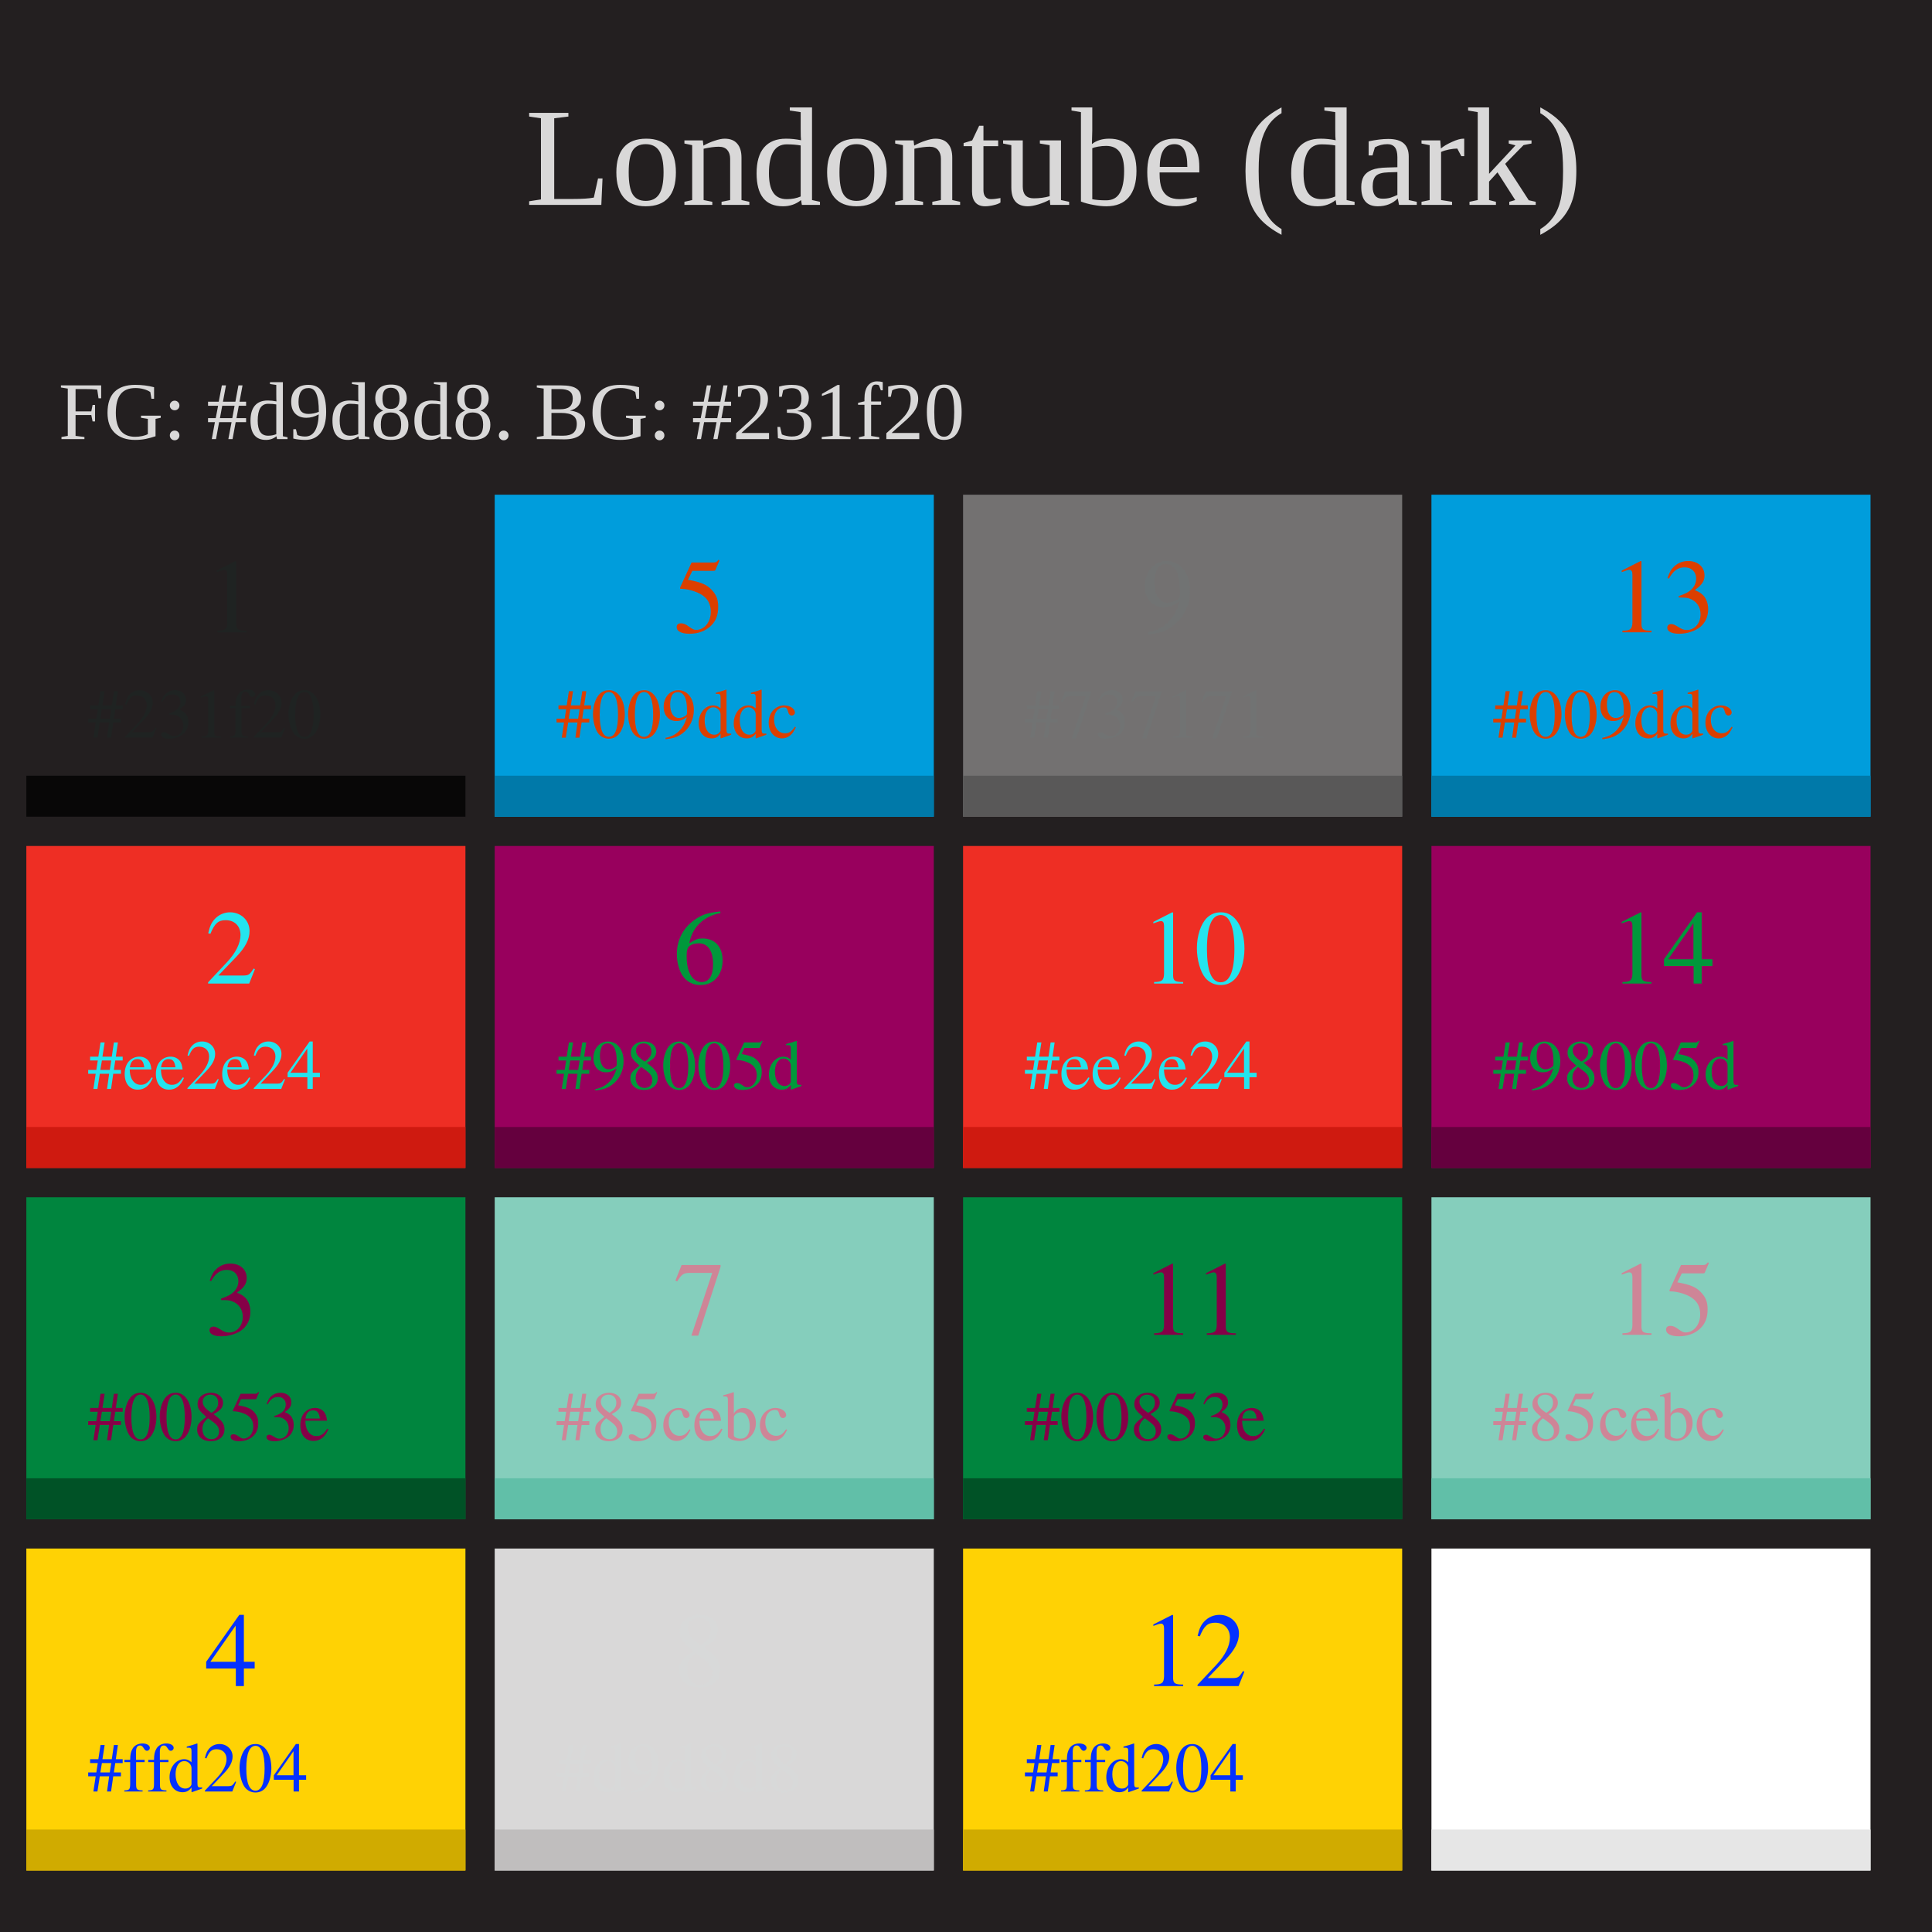
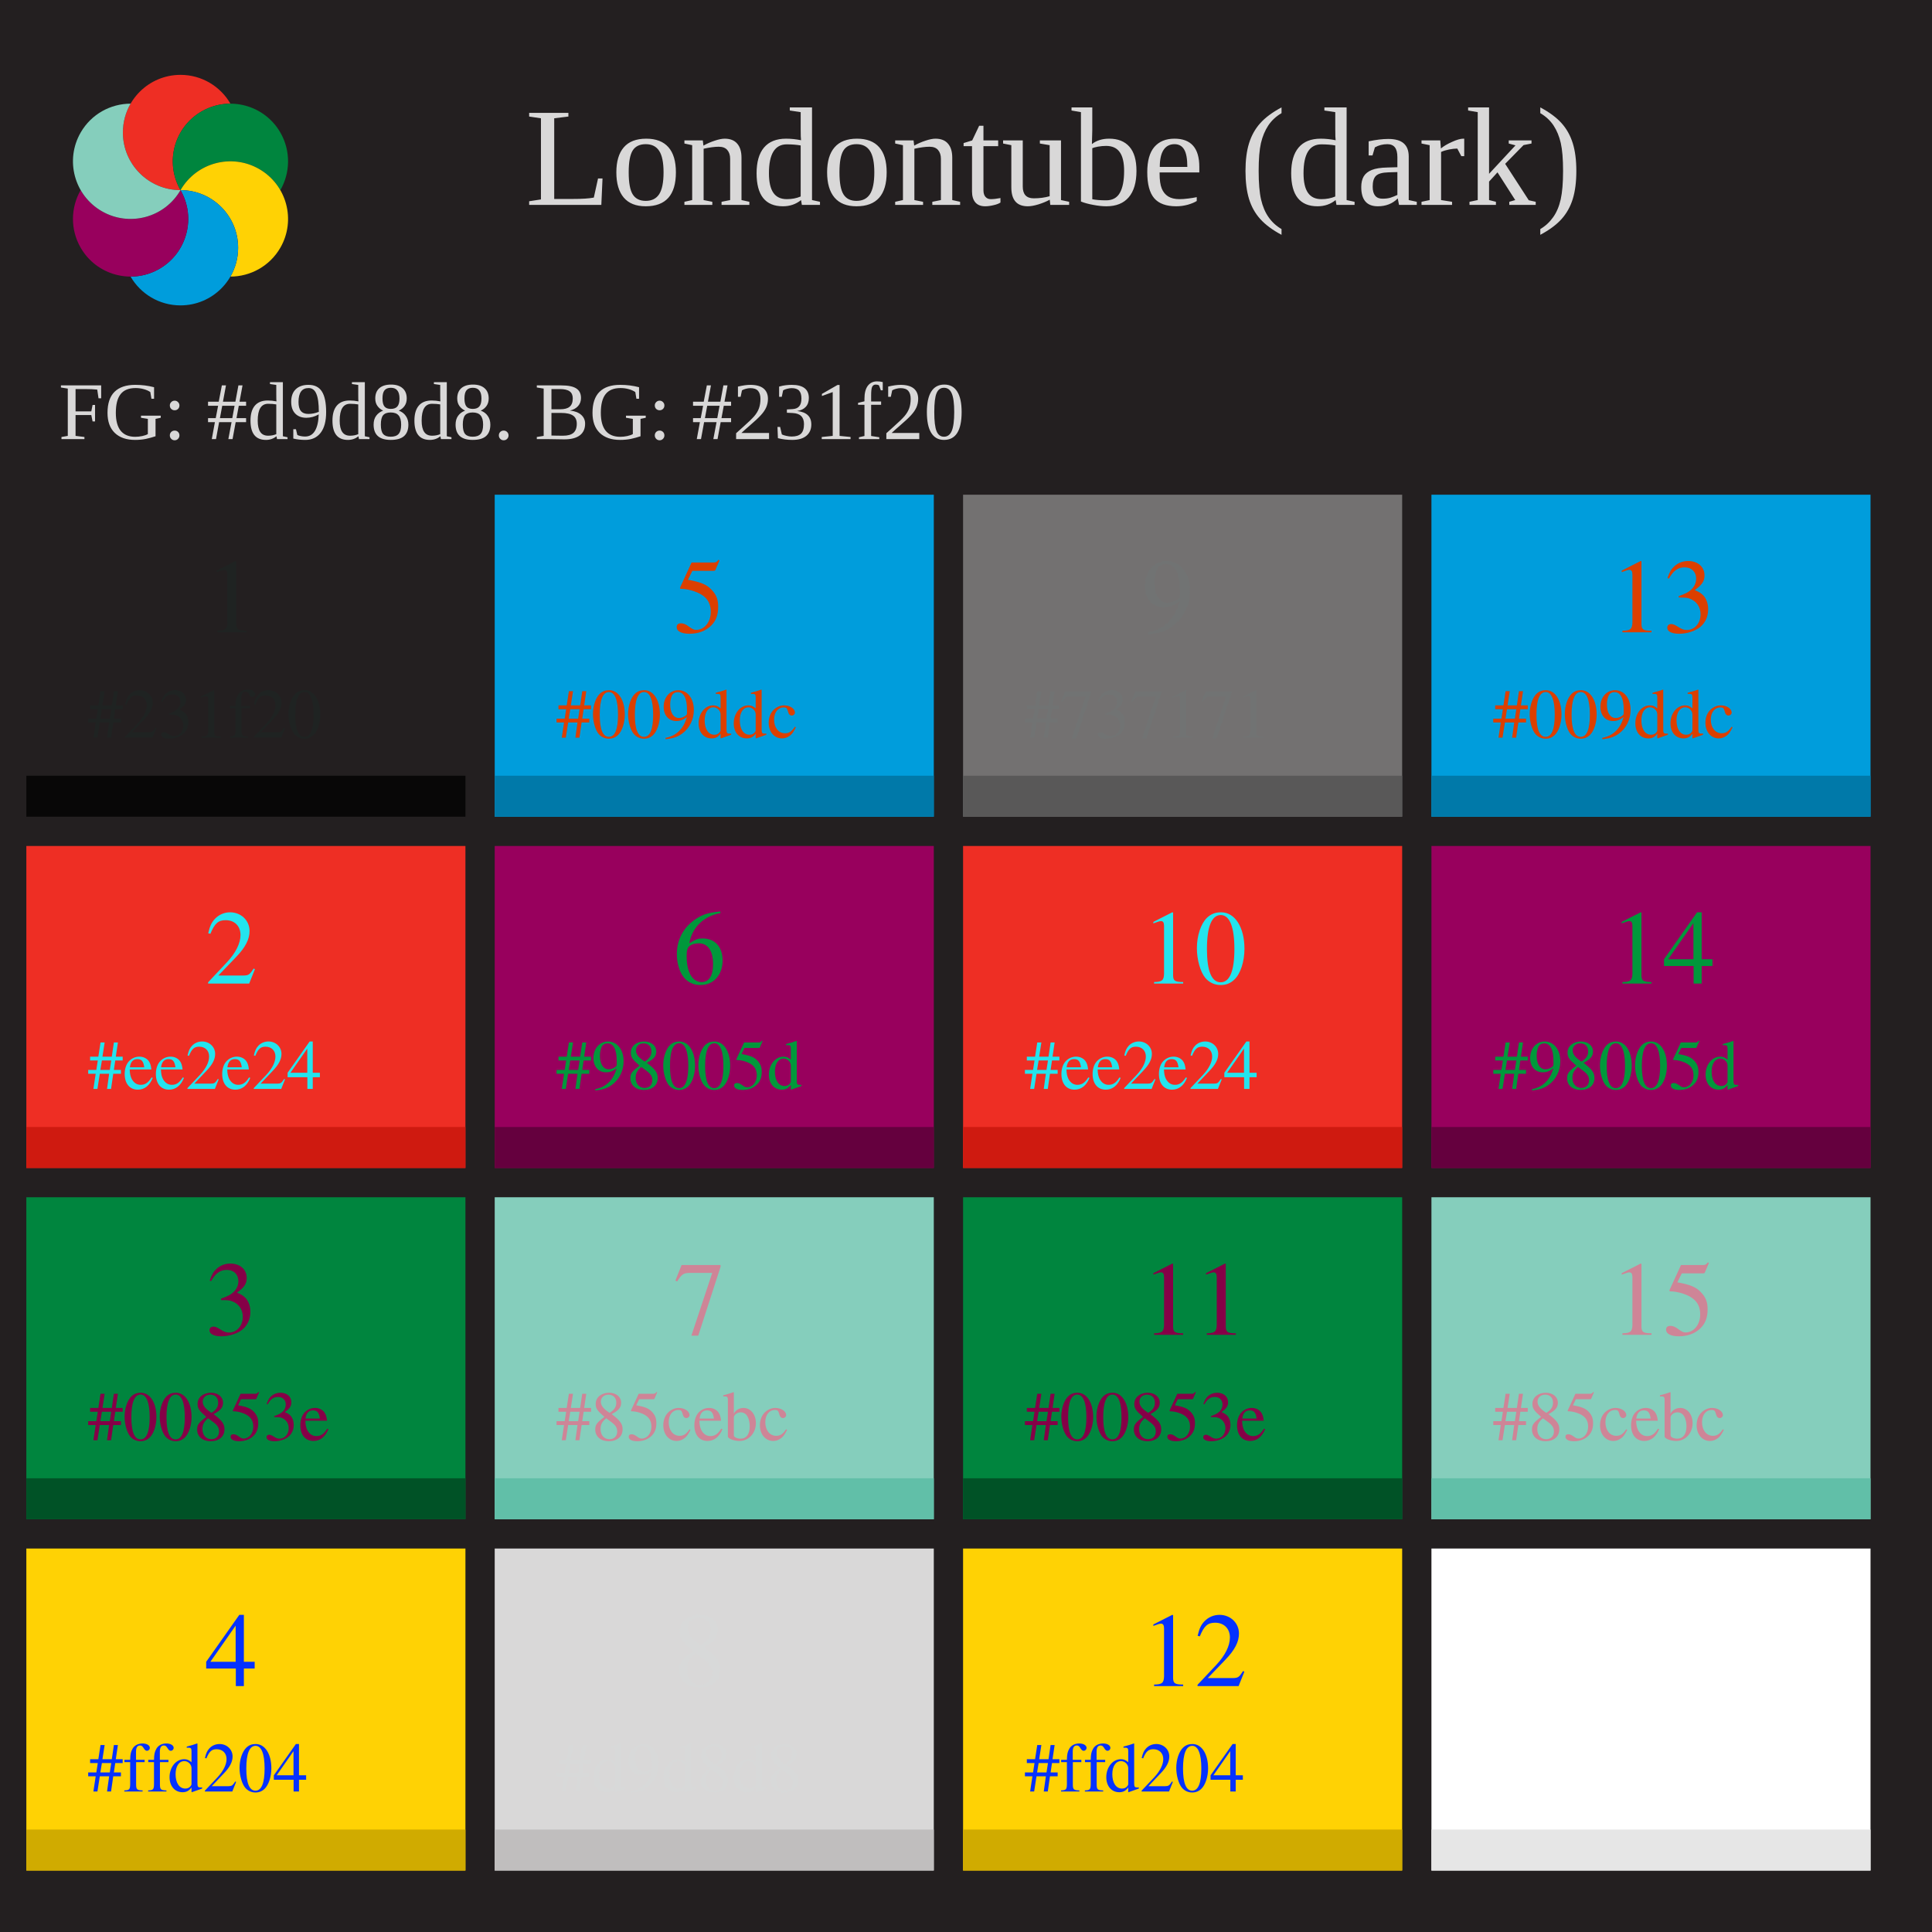
- <svg width="330" height="330">
+ <svg xmlns="http://www.w3.org/2000/svg" version="1.1" width="330" height="330">
  <rect fill="#231f20" x="0" y="0" width="330" height="330" />
  <text x="180" y="35" fill="#d9d8d8" text-anchor="middle" alignment-baseline="central" font-size="24">Londontube (dark)</text>
  <text x="10" y="75" fill="#d9d8d8" text-anchor="start" alignment-baseline="baseline" font-size="14">FG: #d9d8d8. BG: #231f20</text>
  <rect id="#box-1" x="5" y="85" width="74" height="54" fill="#231f20" stroke="#231f20" stroke-width="1px" />
  <rect id="#box-1" x="5" y="133" width="74" height="6" fill="#080707" stroke="#080707" stroke-width="1px" />
  <text id="#box-text-1" x="15" y="126" fill="#1F2322" font-size="12" font-family="Droid Sans Mono, Times, serif">#231f20</text>
  <text id="#box-text-1" x="35" y="108" fill="#1F2322" font-size="18" font-family="Droid Sans Mono, Times, serif">1</text>
  <rect id="#box-2" x="5" y="145" width="74" height="54" fill="#ee2e24" stroke="#ee2e24" stroke-width="1px" />
  <rect id="#box-2" x="5" y="193" width="74" height="6" fill="#CF1A10" stroke="#CF1A10" stroke-width="1px" />
  <text id="#box-text-2" x="15" y="186" fill="#24E4EE" font-size="12" font-family="Droid Sans Mono, Times, serif">#ee2e24</text>
  <text id="#box-text-2" x="35" y="168" fill="#24E4EE" font-size="18" font-family="Droid Sans Mono, Times, serif">2</text>
  <rect id="#box-3" x="5" y="205" width="74" height="54" fill="#00853e" stroke="#00853e" stroke-width="1px" />
  <rect id="#box-3" x="5" y="253" width="74" height="6" fill="#005226" stroke="#005226" stroke-width="1px" />
  <text id="#box-text-3" x="15" y="246" fill="#850047" font-size="12" font-family="Droid Sans Mono, Times, serif">#00853e</text>
  <text id="#box-text-3" x="35" y="228" fill="#850047" font-size="18" font-family="Droid Sans Mono, Times, serif">3</text>
  <rect id="#box-4" x="5" y="265" width="74" height="54" fill="#ffd204" stroke="#ffd204" stroke-width="1px" />
  <rect id="#box-4" x="5" y="313" width="74" height="6" fill="#D0AB00" stroke="#D0AB00" stroke-width="1px" />
  <text id="#box-text-4" x="15" y="306" fill="#0431FF" font-size="12" font-family="Droid Sans Mono, Times, serif">#ffd204</text>
  <text id="#box-text-4" x="35" y="288" fill="#0431FF" font-size="18" font-family="Droid Sans Mono, Times, serif">4</text>
  <rect id="#box-5" x="85" y="85" width="74" height="54" fill="#009ddc" stroke="#009ddc" stroke-width="1px" />
  <rect id="#box-5" x="85" y="133" width="74" height="6" fill="#0079A9" stroke="#0079A9" stroke-width="1px" />
  <text id="#box-text-5" x="95" y="126" fill="#DC3F00" font-size="12" font-family="Droid Sans Mono, Times, serif">#009ddc</text>
  <text id="#box-text-5" x="115" y="108" fill="#DC3F00" font-size="18" font-family="Droid Sans Mono, Times, serif">5</text>
  <rect id="#box-6" x="85" y="145" width="74" height="54" fill="#98005d" stroke="#98005d" stroke-width="1px" />
  <rect id="#box-6" x="85" y="193" width="74" height="6" fill="#65003E" stroke="#65003E" stroke-width="1px" />
  <text id="#box-text-6" x="95" y="186" fill="#00983B" font-size="12" font-family="Droid Sans Mono, Times, serif">#98005d</text>
  <text id="#box-text-6" x="115" y="168" fill="#00983B" font-size="18" font-family="Droid Sans Mono, Times, serif">6</text>
  <rect id="#box-7" x="85" y="205" width="74" height="54" fill="#85cebc" stroke="#85cebc" stroke-width="1px" />
  <rect id="#box-7" x="85" y="253" width="74" height="6" fill="#61BFA8" stroke="#61BFA8" stroke-width="1px" />
  <text id="#box-text-7" x="95" y="246" fill="#CE8597" font-size="12" font-family="Droid Sans Mono, Times, serif">#85cebc</text>
  <text id="#box-text-7" x="115" y="228" fill="#CE8597" font-size="18" font-family="Droid Sans Mono, Times, serif">7</text>
  <rect id="#box-8" x="85" y="265" width="74" height="54" fill="#d9d8d8" stroke="#d9d8d8" stroke-width="1px" />
  <rect id="#box-8" x="85" y="313" width="74" height="6" fill="#C0BEBE" stroke="#C0BEBE" stroke-width="1px" />
  <text id="#box-text-8" x="95" y="306" fill="#D8D9D9" font-size="12" font-family="Droid Sans Mono, Times, serif">#d9d8d8</text>
  <text id="#box-text-8" x="115" y="288" fill="#D8D9D9" font-size="18" font-family="Droid Sans Mono, Times, serif">8</text>
  <rect id="#box-9" x="165" y="85" width="74" height="54" fill="#737171" stroke="#737171" stroke-width="1px" />
  <rect id="#box-9" x="165" y="133" width="74" height="6" fill="#595858" stroke="#595858" stroke-width="1px" />
  <text id="#box-text-9" x="175" y="126" fill="#717373" font-size="12" font-family="Droid Sans Mono, Times, serif">#737171</text>
  <text id="#box-text-9" x="195" y="108" fill="#717373" font-size="18" font-family="Droid Sans Mono, Times, serif">9</text>
  <rect id="#box-10" x="165" y="145" width="74" height="54" fill="#ee2e24" stroke="#ee2e24" stroke-width="1px" />
  <rect id="#box-10" x="165" y="193" width="74" height="6" fill="#CF1A10" stroke="#CF1A10" stroke-width="1px" />
  <text id="#box-text-10" x="175" y="186" fill="#24E4EE" font-size="12" font-family="Droid Sans Mono, Times, serif">#ee2e24</text>
  <text id="#box-text-10" x="195" y="168" fill="#24E4EE" font-size="18" font-family="Droid Sans Mono, Times, serif">10</text>
  <rect id="#box-11" x="165" y="205" width="74" height="54" fill="#00853e" stroke="#00853e" stroke-width="1px" />
  <rect id="#box-11" x="165" y="253" width="74" height="6" fill="#005226" stroke="#005226" stroke-width="1px" />
  <text id="#box-text-11" x="175" y="246" fill="#850047" font-size="12" font-family="Droid Sans Mono, Times, serif">#00853e</text>
  <text id="#box-text-11" x="195" y="228" fill="#850047" font-size="18" font-family="Droid Sans Mono, Times, serif">11</text>
  <rect id="#box-12" x="165" y="265" width="74" height="54" fill="#ffd204" stroke="#ffd204" stroke-width="1px" />
  <rect id="#box-12" x="165" y="313" width="74" height="6" fill="#D0AB00" stroke="#D0AB00" stroke-width="1px" />
  <text id="#box-text-12" x="175" y="306" fill="#0431FF" font-size="12" font-family="Droid Sans Mono, Times, serif">#ffd204</text>
  <text id="#box-text-12" x="195" y="288" fill="#0431FF" font-size="18" font-family="Droid Sans Mono, Times, serif">12</text>
  <rect id="#box-13" x="245" y="85" width="74" height="54" fill="#009ddc" stroke="#009ddc" stroke-width="1px" />
  <rect id="#box-13" x="245" y="133" width="74" height="6" fill="#0079A9" stroke="#0079A9" stroke-width="1px" />
  <text id="#box-text-13" x="255" y="126" fill="#DC3F00" font-size="12" font-family="Droid Sans Mono, Times, serif">#009ddc</text>
  <text id="#box-text-13" x="275" y="108" fill="#DC3F00" font-size="18" font-family="Droid Sans Mono, Times, serif">13</text>
  <rect id="#box-14" x="245" y="145" width="74" height="54" fill="#98005d" stroke="#98005d" stroke-width="1px" />
  <rect id="#box-14" x="245" y="193" width="74" height="6" fill="#65003E" stroke="#65003E" stroke-width="1px" />
  <text id="#box-text-14" x="255" y="186" fill="#00983B" font-size="12" font-family="Droid Sans Mono, Times, serif">#98005d</text>
  <text id="#box-text-14" x="275" y="168" fill="#00983B" font-size="18" font-family="Droid Sans Mono, Times, serif">14</text>
  <rect id="#box-15" x="245" y="205" width="74" height="54" fill="#85cebc" stroke="#85cebc" stroke-width="1px" />
  <rect id="#box-15" x="245" y="253" width="74" height="6" fill="#61BFA8" stroke="#61BFA8" stroke-width="1px" />
  <text id="#box-text-15" x="255" y="246" fill="#CE8597" font-size="12" font-family="Droid Sans Mono, Times, serif">#85cebc</text>
  <text id="#box-text-15" x="275" y="228" fill="#CE8597" font-size="18" font-family="Droid Sans Mono, Times, serif">15</text>
  <rect id="#box-16" x="245" y="265" width="74" height="54" fill="#ffffff" stroke="#ffffff" stroke-width="1px" />
  <rect id="#box-16" x="245" y="313" width="74" height="6" fill="#E6E6E6" stroke="#E6E6E6" stroke-width="1px" />
  <text id="#box-text-16" x="255" y="306" fill="#FFFFFF" font-size="12" font-family="Droid Sans Mono, Times, serif">#ffffff</text>
  <text id="#box-text-16" x="275" y="288" fill="#FFFFFF" font-size="18" font-family="Droid Sans Mono, Times, serif">16</text>
+   <g>
+     <path style="fill:#ee2e24;stroke-width:0.062" d="m 30.832,12.787 c -5.437,0 -9.841,4.404 -9.841,9.841 0,5.437 4.404,9.846 9.841,9.846 -2.718,-4.708 -1.105,-10.726 3.604,-13.445 1.554,-0.897 3.252,-1.324 4.925,-1.322 -1.702,-2.941 -4.886,-4.921 -8.529,-4.921 z" />
+     <path style="fill:#00853e;stroke-width:0.062" d="m 47.882,22.631 c -2.718,-4.709 -8.735,-6.321 -13.444,-3.602 -4.709,2.718 -6.325,8.738 -3.606,13.446 2.718,-4.708 8.737,-6.32 13.446,-3.602 1.554,0.897 2.772,2.154 3.607,3.605 1.696,-2.945 1.819,-6.692 -0.003,-9.847 z" />
+     <path style="fill:#ffd204;stroke-width:0.062" d="m 47.882,42.319 c 2.718,-4.708 1.106,-10.725 -3.602,-13.444 -4.708,-2.719 -10.729,-1.109 -13.447,3.6 5.437,0 9.842,4.406 9.842,9.843 0,1.794 -0.48,3.478 -1.318,4.926 3.398,-0.004 6.704,-1.771 8.526,-4.926 z" />
+     <path style="fill:#009ddc;stroke-width:0.062" d="m 30.832,52.162 c 5.437,0 9.841,-4.404 9.841,-9.841 0,-5.437 -4.404,-9.846 -9.841,-9.846 2.718,4.708 1.105,10.726 -3.604,13.445 -1.554,0.897 -3.252,1.324 -4.925,1.322 1.702,2.941 4.886,4.921 8.529,4.921 z" />
+     <path style="fill:#98005d;stroke-width:0.062" d="m 13.783,42.319 c 2.718,4.708 8.735,6.321 13.444,3.602 4.709,-2.718 6.325,-8.738 3.606,-13.446 -2.718,4.708 -8.737,6.32 -13.446,3.602 -1.554,-0.897 -2.772,-2.154 -3.607,-3.605 -1.696,2.945 -1.819,6.692 0.003,9.847 z" />
+     <path style="fill:#85cebc;stroke-width:0.062" d="m 13.783,22.631 c -2.718,4.708 -1.106,10.725 3.602,13.444 4.708,2.719 10.729,1.109 13.447,-3.6 -5.437,0 -9.842,-4.406 -9.842,-9.843 0,-1.794 0.48,-3.478 1.318,-4.926 -3.398,0.004 -6.704,1.771 -8.526,4.926 z" />
+   </g>
</svg>
